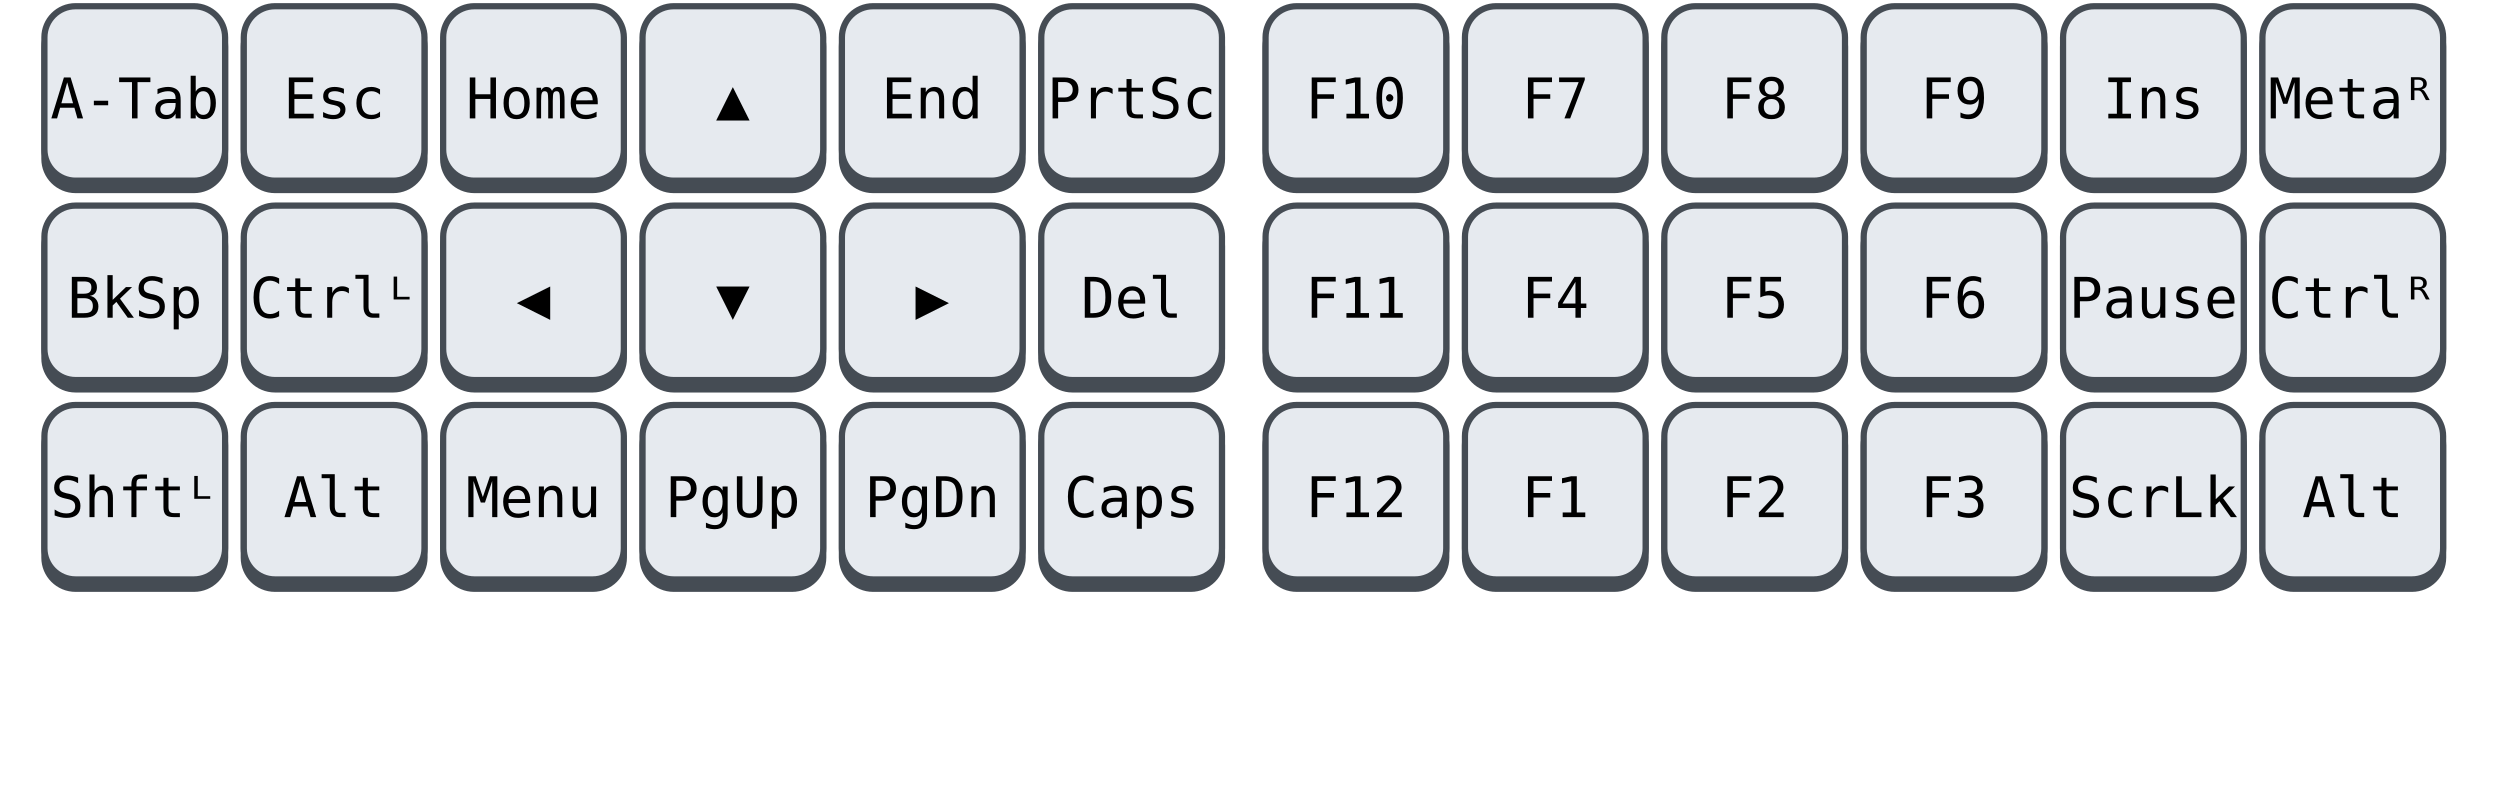
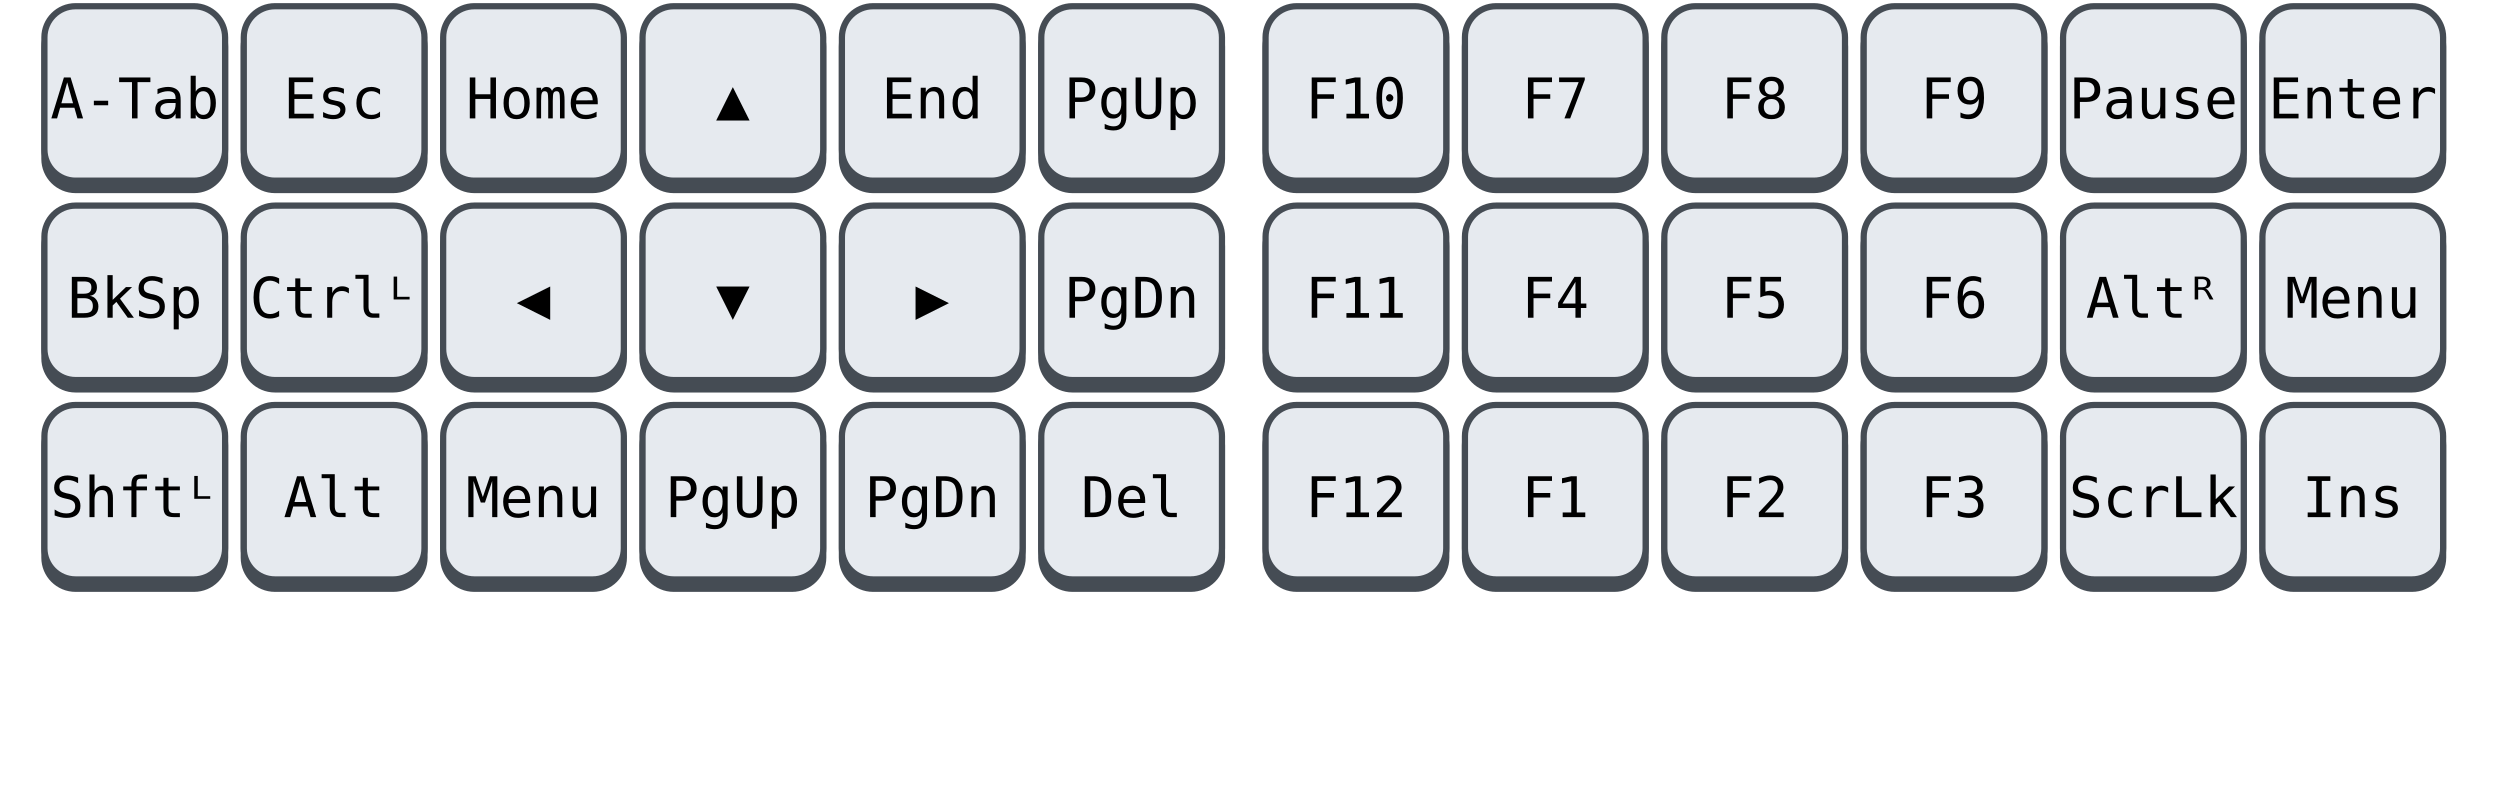
<svg xmlns="http://www.w3.org/2000/svg" width="784" height="254" version="1.1" viewBox="-1 -1 390 130">
  <defs>
    <style type="text/css">
text { font-size: 9px; text-anchor: middle; font-family: monospace; }
.mod { font-weight: bold; }
.dbl { font-style: italic; }
.c0 { transform: translate(15px, 0); }
.c1 { transform: translate(47px, 0); }
.c2 { transform: translate(79px, 0); }
.c3 { transform: translate(111px, 0); }
.c4 { transform: translate(143px, 0); }
.c5 { transform: translate(175px, 0); }
.r0 { transform: translate(0, 18px); }
.r1 { transform: translate(0, 50px); }
.r2 { transform: translate(0, 82px); }
.r3 { transform: translate(0, 114px); }
.tiny { font-size: 7px; }
.tiny text { font-size: 7px; }
.big {
  font-size: 14px;
}

.active rect {
  stroke: "#E6EAEF";
  fill: "#454C54";
}

</style>
    <g id="key">
      <rect width="29" height="28" ry="5" x="0.5" y="1.5" fill="#454C54" stroke="#454C54" stroke-width="1px" />
      <rect width="29" height="28" ry="5" x="0.5" fill="#E6EAEF" stroke="#454C54" stroke-width="1px" />
    </g>
    <g id="3x1">
      <use href="#key" x="0" y="0" />
      <use href="#key" x="32" y="0" />
      <use href="#key" x="64" y="0" />
    </g>
    <g id="6x1">
      <use href="#3x1" x="0" y="0" />
      <use href="#3x1" x="96" y="0" />
    </g>
    <g id="left">
      <use href="#6x1" x="0" y="0" />
      <use href="#6x1" x="0" y="32" />
      <use href="#6x1" x="0" y="64" />
    </g>
    <g id="right">
      <use href="#6x1" x="0" y="0" />
      <use href="#6x1" x="0" y="32" />
      <use href="#6x1" x="0" y="64" />
    </g>
  </defs>
  <g class="kb" id="left-keyboard">
    <use href="#left" />
    <g class="r0">
      <text class="c0">A-Tab</text>
      <text class="c1">Esc</text>
      <text class="c2">Home</text>
      <text class="c3">▲</text>
      <text class="c4">End</text>
-       <text class="c5">PrtSc</text>
+       <text class="c5">PgUp</text>
    </g>
    <g class="r1">
      <text class="c0">BkSp</text>
      <text class="c1">Ctrlᴸ</text>
      <text class="c2">◀</text>
      <text class="c3">▼</text>
      <text class="c4">▶</text>
-       <text class="c5">Del</text>
+       <text class="c5">PgDn</text>
    </g>
    <g class="r2">
      <text class="c0">Shftᴸ</text>
      <text class="c1">Alt</text>
      <text class="c2">Menu</text>
      <text class="c3">PgUp</text>
      <text class="c4">PgDn</text>
-       <text class="c5">Caps</text>
+       <text class="c5">Del</text>
    </g>
  </g>
  <g class="kb" id="right-keyboard" transform="translate(196, 0)">
    <use href="#right" />
    <g class="r0">
      <text class="c0">F10</text>
      <text class="c1">F7</text>
      <text class="c2">F8</text>
      <text class="c3">F9</text>
-       <text class="c4">Ins</text>
-       <text class="c5">Metaᴿ</text>
+       <text class="c4">Pause</text>
+       <text class="c5">Enter</text>
    </g>
    <g class="r1">
      <text class="c0">F11</text>
      <text class="c1">F4</text>
      <text class="c2">F5</text>
      <text class="c3">F6</text>
-       <text class="c4">Pause</text>
-       <text class="c5">Ctrlᴿ</text>
+       <text class="c4">Altᴿ</text>
+       <text class="c5">Menu</text>
    </g>
    <g class="r2">
      <text class="c0">F12</text>
      <text class="c1">F1</text>
      <text class="c2">F2</text>
      <text class="c3">F3</text>
      <text class="c4">ScrLk</text>
-       <text class="c5">Alt</text>
+       <text class="c5">Ins</text>
    </g>
  </g>
</svg>
